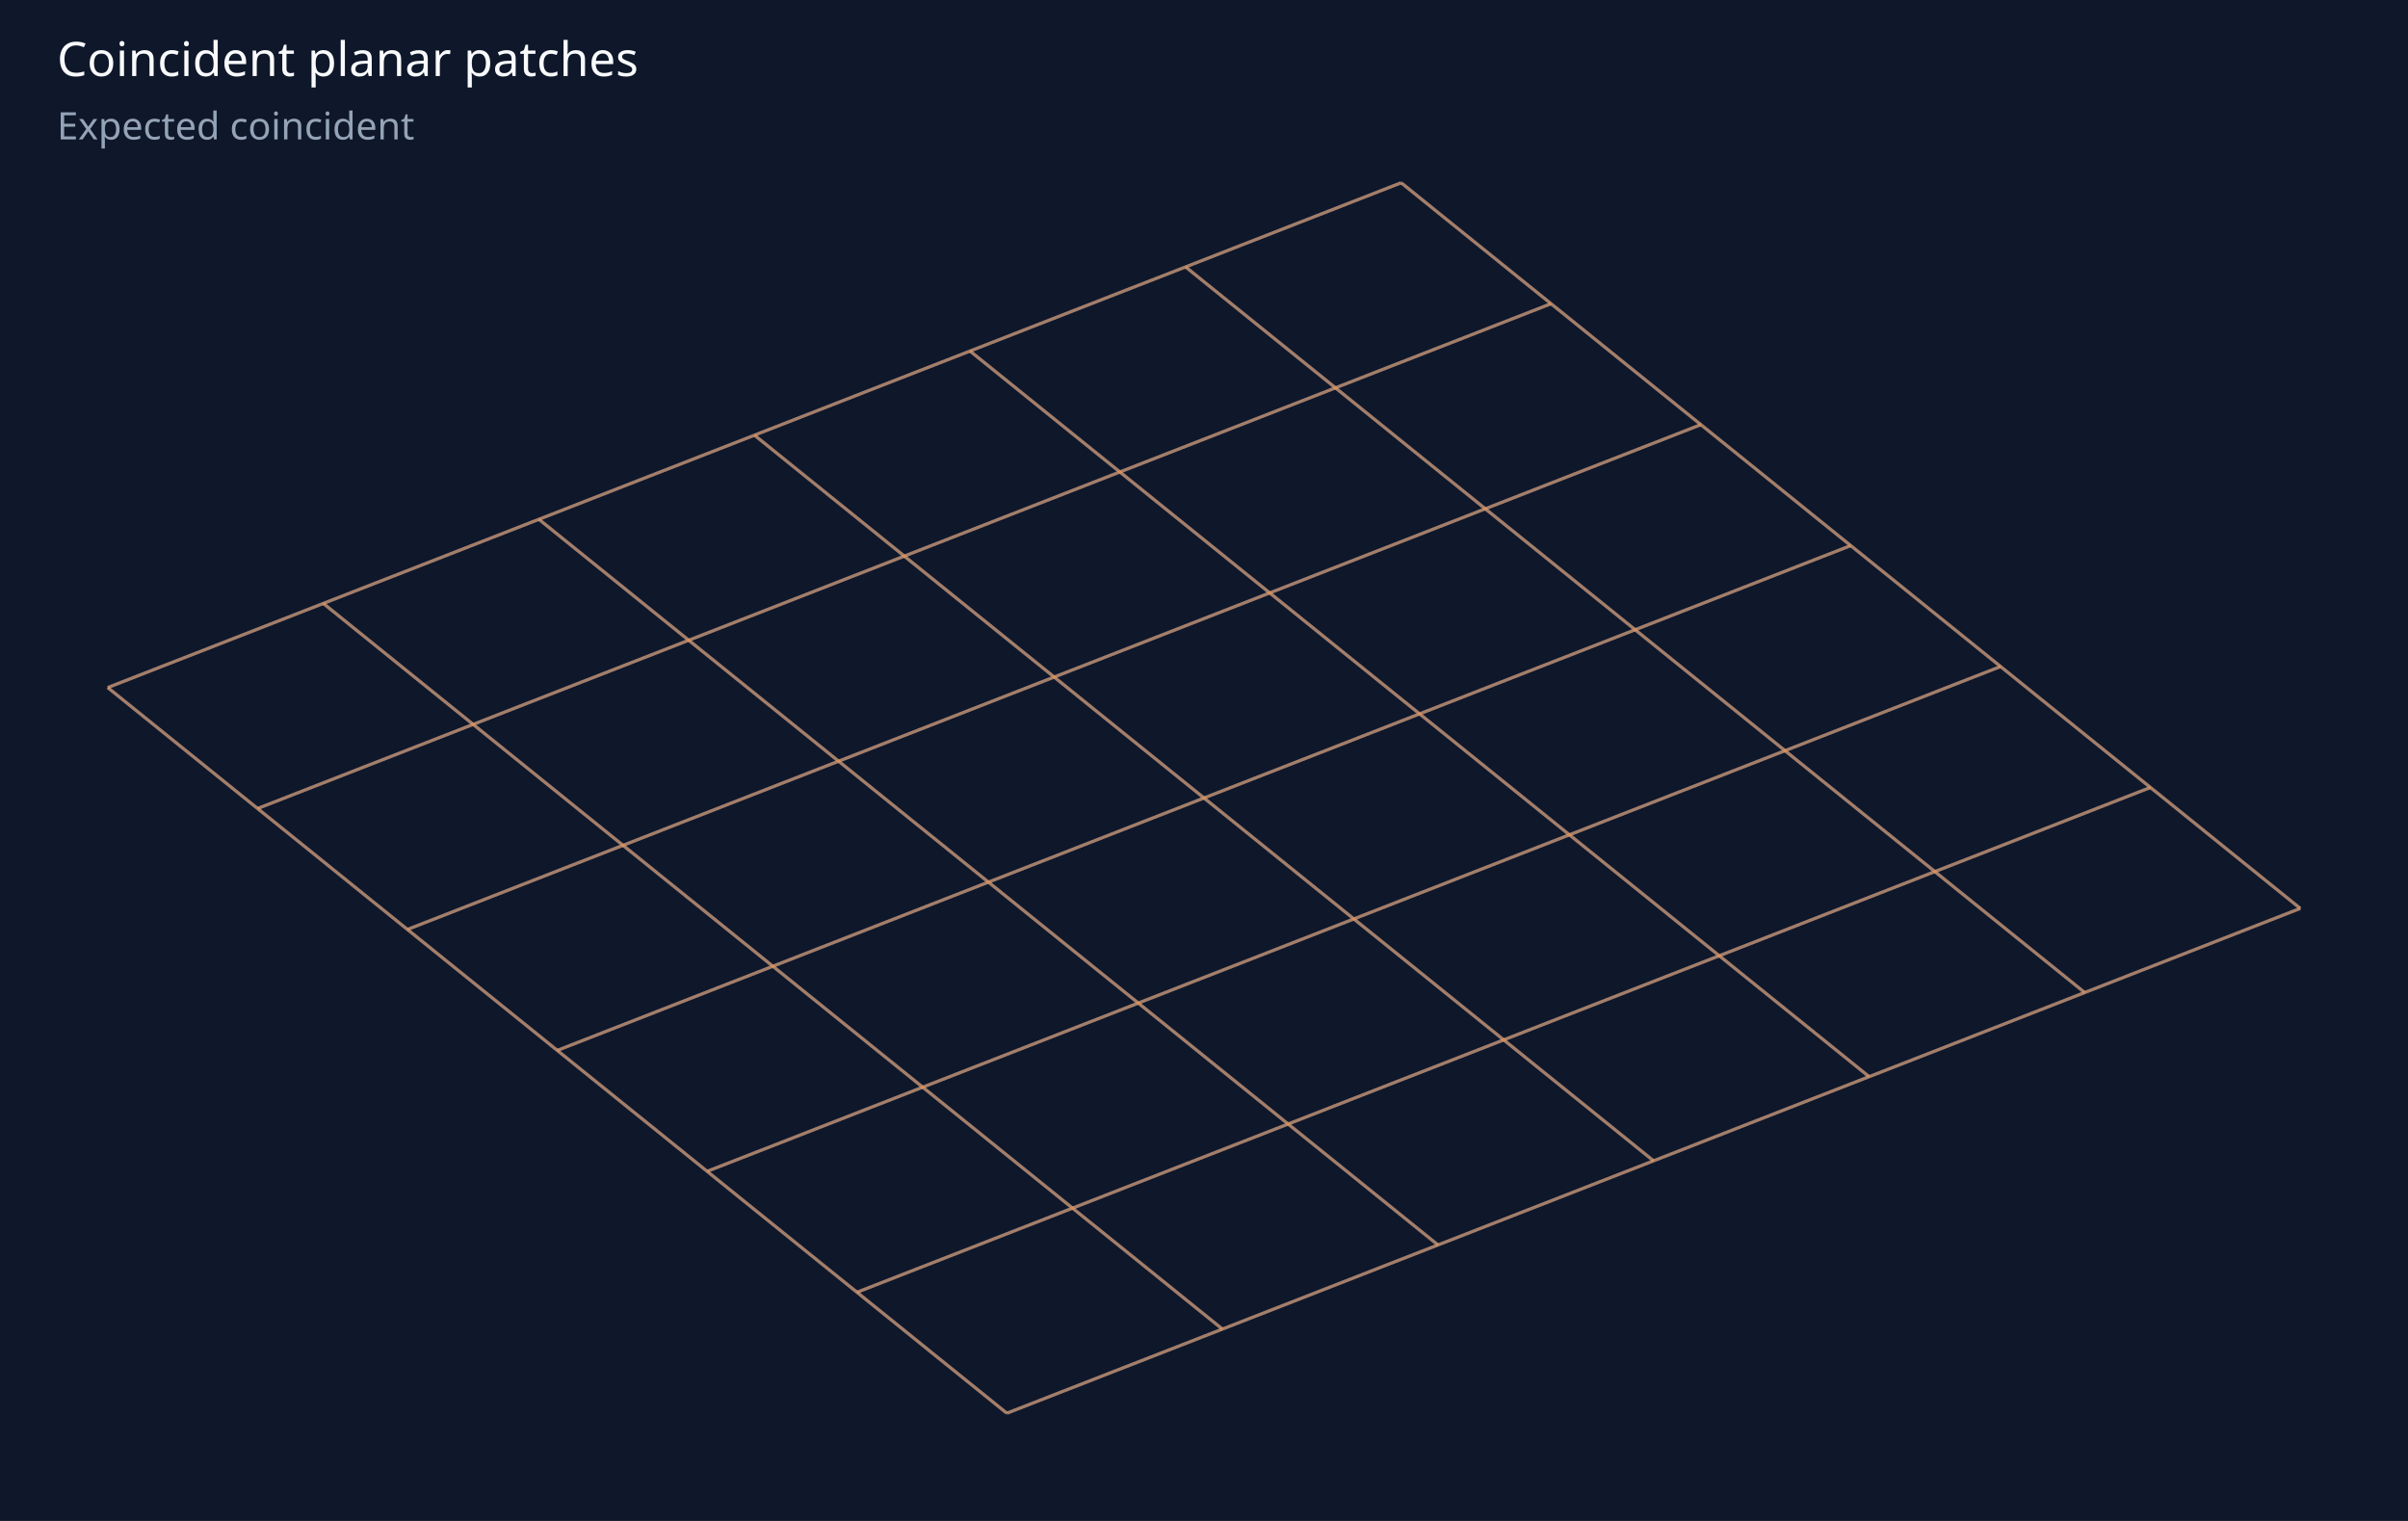
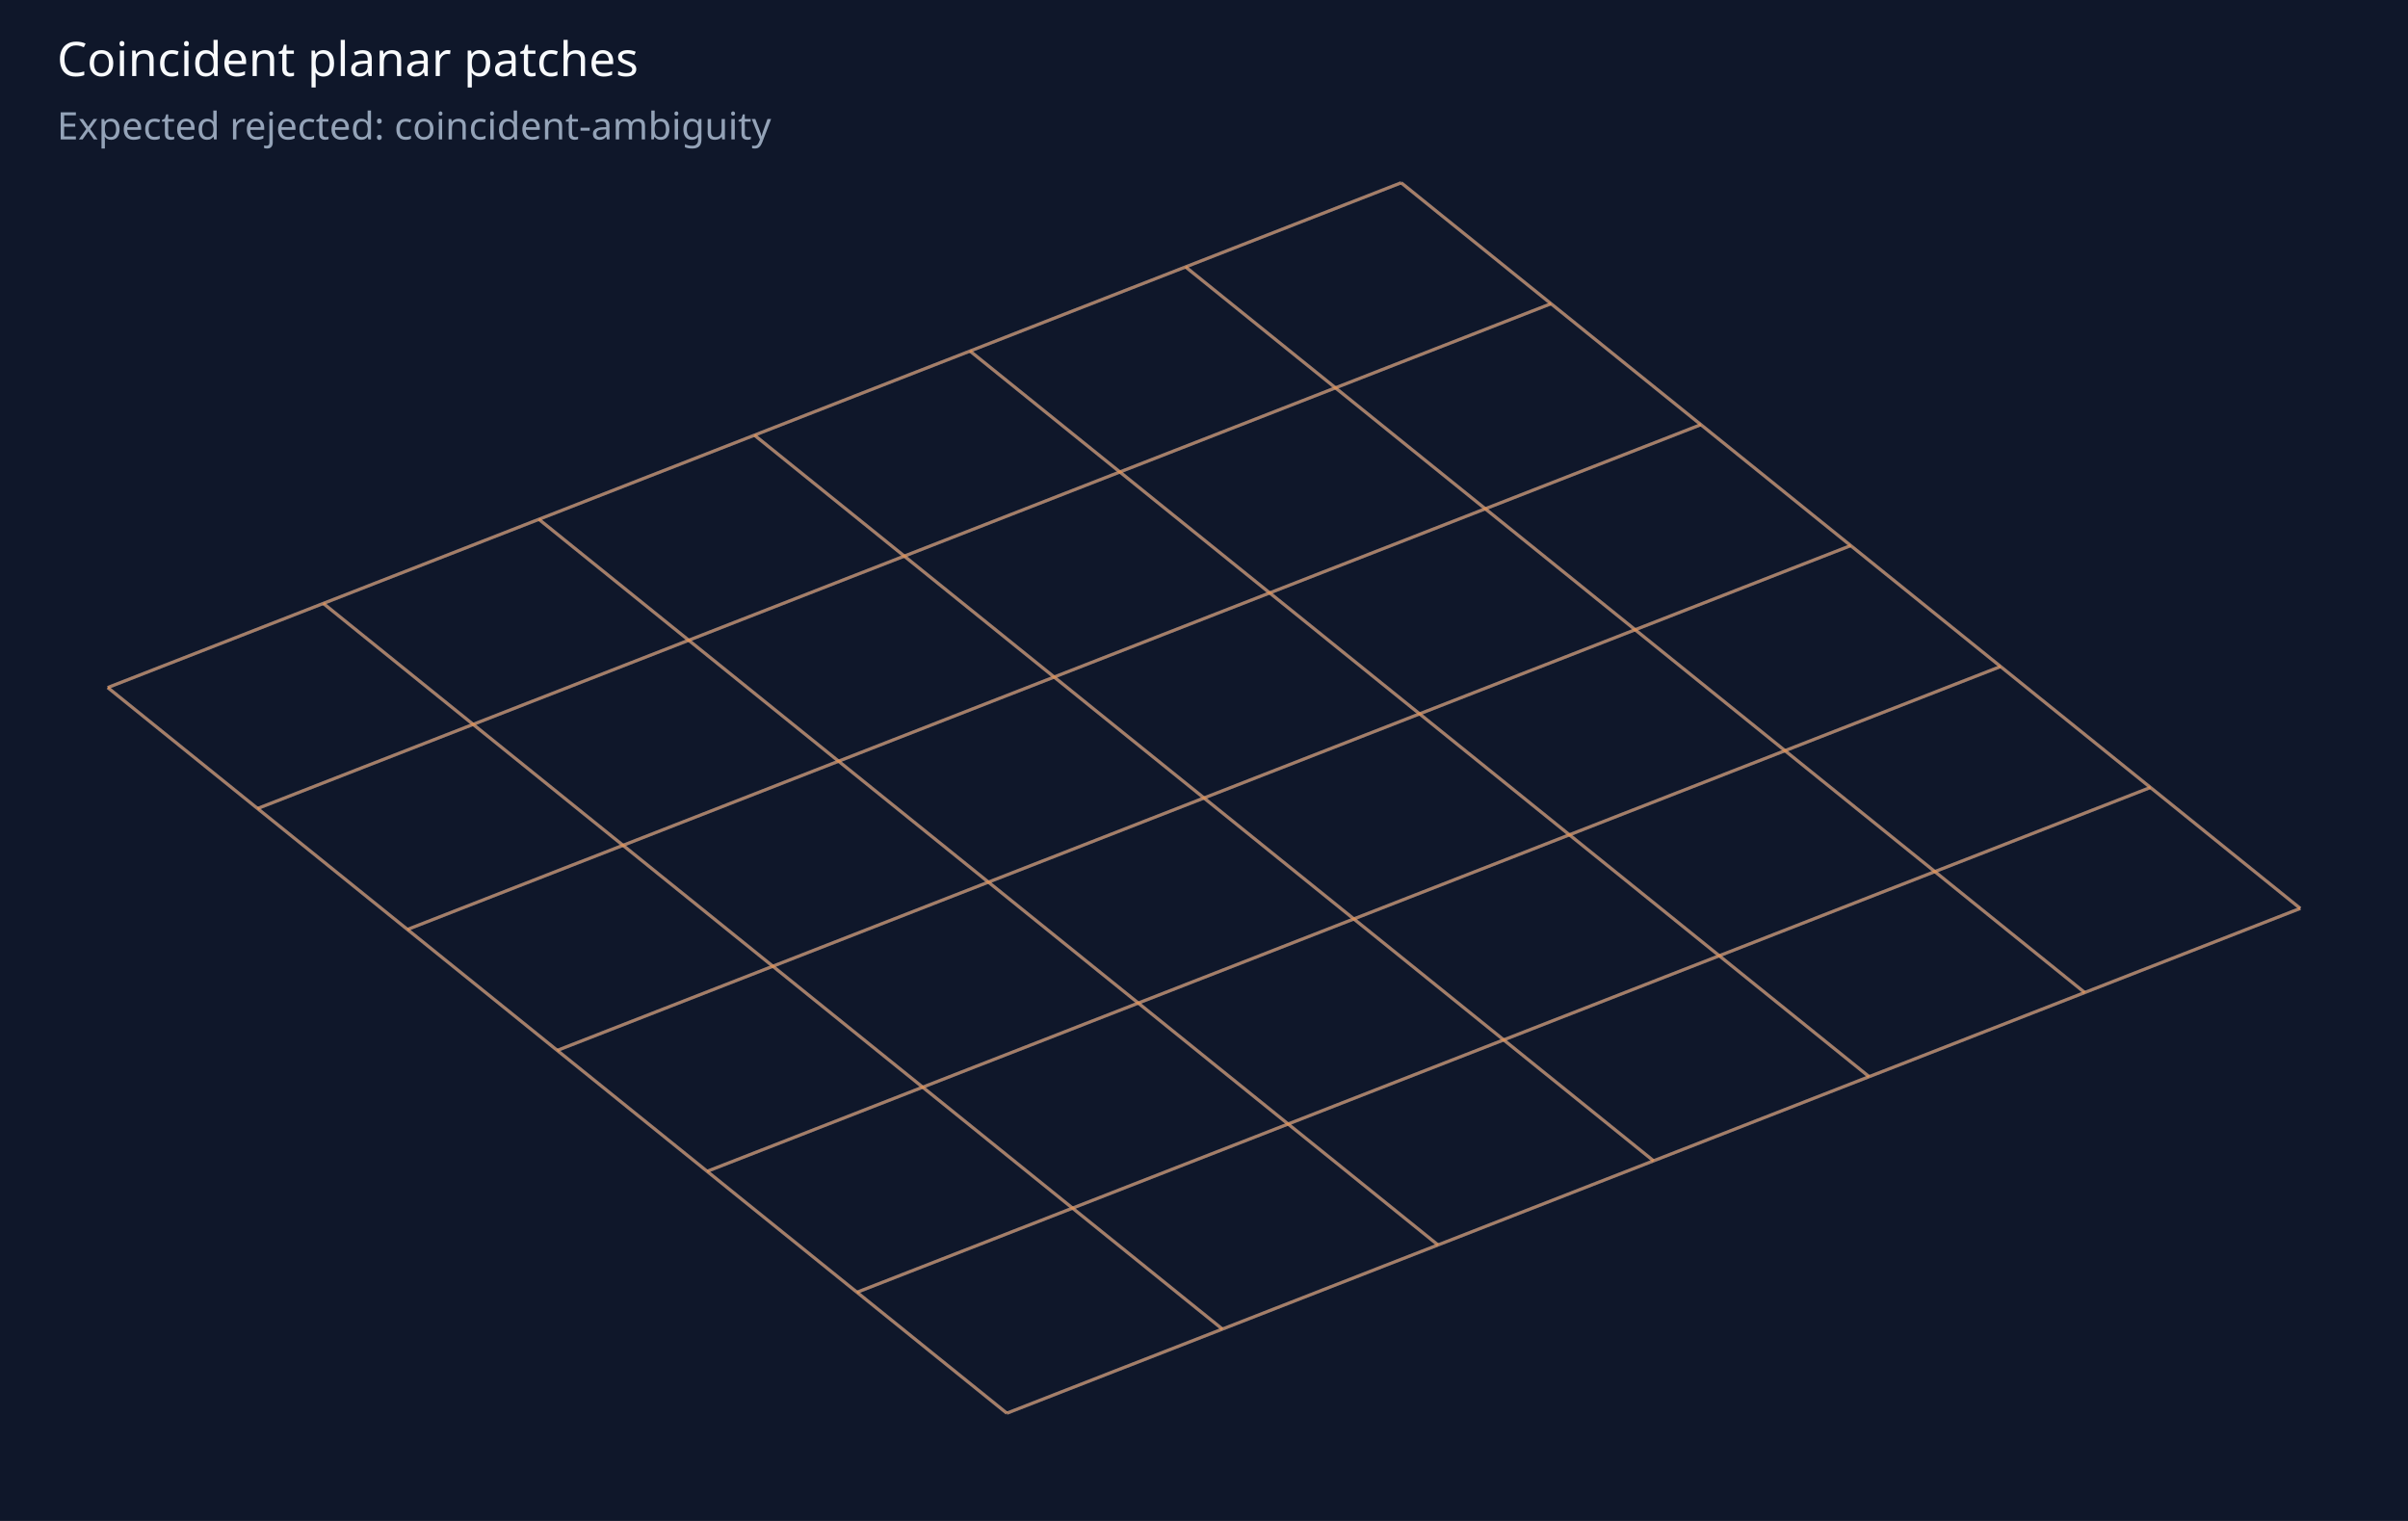
<svg xmlns="http://www.w3.org/2000/svg" width="760" height="480" viewBox="0 0 760 480">
  <rect width="100%" height="100%" fill="#0f172a" />
  <text x="18" y="24" font-family="sans-serif" font-size="15" fill="#f8fafc">Coincident planar patches</text>
-   <text x="18" y="44" font-family="sans-serif" font-size="12" fill="#94a3b8">Expected coincident</text>
+   <text x="18" y="44" font-family="sans-serif" font-size="12" fill="#94a3b8">Expected rejected: coincident-ambiguity</text>
  <polyline points="317.77,446.00 305.95,436.46 294.12,426.92 282.30,417.37 270.47,407.83 258.65,398.29 246.83,388.75 235.00,379.21 223.18,369.66 211.36,360.12 199.53,350.58 187.71,341.04 175.88,331.50 164.06,321.95 152.24,312.41 140.41,302.87 128.59,293.33 116.77,283.79 104.94,274.24 93.12,264.70 81.29,255.16 69.47,245.62 57.65,236.08 45.82,226.53 34.00,216.99" fill="none" stroke="#60a5fa" stroke-width="1.0" opacity="0.55" />
  <polyline points="385.81,419.45 373.98,409.91 362.16,400.36 350.34,390.82 338.51,381.28 326.69,371.74 314.87,362.20 303.04,352.65 291.22,343.11 279.39,333.57 267.57,324.03 255.75,314.49 243.92,304.94 232.10,295.40 220.28,285.86 208.45,276.32 196.63,266.78 184.80,257.24 172.98,247.69 161.16,238.15 149.33,228.61 137.51,219.07 125.69,209.53 113.86,199.98 102.04,190.44" fill="none" stroke="#60a5fa" stroke-width="1.0" opacity="0.55" />
  <polyline points="453.85,392.90 442.02,383.35 430.20,373.81 418.38,364.27 406.55,354.73 394.73,345.19 382.90,335.65 371.08,326.10 359.26,316.56 347.43,307.02 335.61,297.48 323.79,287.94 311.96,278.39 300.14,268.85 288.31,259.31 276.49,249.77 264.67,240.23 252.84,230.68 241.02,221.14 229.20,211.60 217.37,202.06 205.55,192.52 193.72,182.97 181.90,173.43 170.08,163.89" fill="none" stroke="#60a5fa" stroke-width="1.0" opacity="0.55" />
  <polyline points="521.88,366.35 510.06,356.80 498.24,347.26 486.41,337.72 474.59,328.18 462.77,318.64 450.94,309.09 439.12,299.55 427.29,290.01 415.47,280.47 403.65,270.93 391.82,261.38 380.00,251.84 368.18,242.30 356.35,232.76 344.53,223.22 332.71,213.67 320.88,204.13 309.06,194.59 297.23,185.05 285.41,175.51 273.59,165.96 261.76,156.42 249.94,146.88 238.12,137.34" fill="none" stroke="#60a5fa" stroke-width="1.0" opacity="0.55" />
  <polyline points="589.92,339.79 578.10,330.25 566.28,320.71 554.45,311.17 542.63,301.63 530.80,292.08 518.98,282.54 507.16,273.00 495.33,263.46 483.51,253.92 471.69,244.37 459.86,234.83 448.04,225.29 436.21,215.75 424.39,206.21 412.57,196.66 400.74,187.12 388.92,177.58 377.10,168.04 365.27,158.50 353.45,148.95 341.62,139.41 329.80,129.87 317.98,120.33 306.15,110.79" fill="none" stroke="#60a5fa" stroke-width="1.0" opacity="0.55" />
  <polyline points="657.96,313.24 646.14,303.70 634.31,294.16 622.49,284.62 610.67,275.07 598.84,265.53 587.02,255.99 575.20,246.45 563.37,236.91 551.55,227.36 539.72,217.82 527.90,208.28 516.08,198.74 504.25,189.20 492.43,179.65 480.61,170.11 468.78,160.57 456.96,151.03 445.13,141.49 433.31,131.94 421.49,122.40 409.66,112.86 397.84,103.32 386.02,93.78 374.19,84.24" fill="none" stroke="#60a5fa" stroke-width="1.0" opacity="0.55" />
  <polyline points="726.00,286.69 714.18,277.15 702.35,267.61 690.53,258.06 678.71,248.52 666.88,238.98 655.06,229.44 643.23,219.90 631.41,210.35 619.59,200.81 607.76,191.27 595.94,181.73 584.12,172.19 572.29,162.65 560.47,153.10 548.64,143.56 536.82,134.02 525.00,124.48 513.17,114.94 501.35,105.39 489.53,95.85 477.70,86.31 465.88,76.77 454.05,67.23 442.23,57.68" fill="none" stroke="#60a5fa" stroke-width="1.0" opacity="0.55" />
  <polyline points="317.77,446.00 334.78,439.36 351.79,432.72 368.80,426.09 385.81,419.45 402.82,412.81 419.83,406.17 436.84,399.53 453.85,392.90 470.86,386.26 487.87,379.62 504.88,372.98 521.88,366.35 538.89,359.71 555.90,353.07 572.91,346.43 589.92,339.79 606.93,333.16 623.94,326.52 640.95,319.88 657.96,313.24 674.97,306.60 691.98,299.97 708.99,293.33 726.00,286.69" fill="none" stroke="#60a5fa" stroke-width="1.0" opacity="0.55" />
  <polyline points="270.47,407.83 287.48,401.19 304.49,394.56 321.50,387.92 338.51,381.28 355.52,374.64 372.53,368.00 389.54,361.37 406.55,354.73 423.56,348.09 440.57,341.45 457.58,334.82 474.59,328.18 491.60,321.54 508.61,314.90 525.62,308.26 542.63,301.63 559.64,294.99 576.65,288.35 593.66,281.71 610.67,275.07 627.68,268.44 644.69,261.80 661.70,255.16 678.71,248.52" fill="none" stroke="#60a5fa" stroke-width="1.0" opacity="0.55" />
  <polyline points="223.18,369.66 240.19,363.03 257.20,356.39 274.21,349.75 291.22,343.11 308.23,336.47 325.24,329.84 342.25,323.20 359.26,316.56 376.27,309.92 393.28,303.29 410.29,296.65 427.29,290.01 444.30,283.37 461.31,276.73 478.32,270.10 495.33,263.46 512.34,256.82 529.35,250.18 546.36,243.54 563.37,236.91 580.38,230.27 597.39,223.63 614.40,216.99 631.41,210.35" fill="none" stroke="#60a5fa" stroke-width="1.0" opacity="0.55" />
  <polyline points="175.88,331.50 192.89,324.86 209.90,318.22 226.91,311.58 243.92,304.94 260.93,298.31 277.94,291.67 294.95,285.03 311.96,278.39 328.97,271.76 345.98,265.12 362.99,258.48 380.00,251.84 397.01,245.20 414.02,238.57 431.03,231.93 448.04,225.29 465.05,218.65 482.06,212.01 499.07,205.38 516.08,198.74 533.09,192.10 550.10,185.46 567.11,178.82 584.12,172.19" fill="none" stroke="#60a5fa" stroke-width="1.0" opacity="0.55" />
  <polyline points="128.59,293.33 145.60,286.69 162.61,280.05 179.62,273.41 196.63,266.78 213.64,260.14 230.65,253.50 247.66,246.86 264.67,240.23 281.68,233.59 298.69,226.95 315.70,220.31 332.71,213.67 349.71,207.04 366.72,200.40 383.73,193.76 400.74,187.12 417.75,180.48 434.76,173.85 451.77,167.21 468.78,160.57 485.79,153.93 502.80,147.29 519.81,140.66 536.82,134.02" fill="none" stroke="#60a5fa" stroke-width="1.0" opacity="0.55" />
  <polyline points="81.29,255.16 98.30,248.52 115.31,241.88 132.32,235.25 149.33,228.61 166.34,221.97 183.35,215.33 200.36,208.70 217.37,202.06 234.38,195.42 251.39,188.78 268.40,182.14 285.41,175.51 302.42,168.87 319.43,162.23 336.44,155.59 353.45,148.95 370.46,142.32 387.47,135.68 404.48,129.04 421.49,122.40 438.50,115.76 455.51,109.13 472.52,102.49 489.53,95.85" fill="none" stroke="#60a5fa" stroke-width="1.0" opacity="0.55" />
  <polyline points="34.00,216.99 51.01,210.35 68.02,203.72 85.03,197.08 102.04,190.44 119.05,183.80 136.06,177.17 153.07,170.53 170.08,163.89 187.09,157.25 204.10,150.61 221.11,143.98 238.12,137.34 255.12,130.70 272.13,124.06 289.14,117.42 306.15,110.79 323.16,104.15 340.17,97.51 357.18,90.87 374.19,84.24 391.20,77.60 408.21,70.96 425.22,64.32 442.23,57.68" fill="none" stroke="#60a5fa" stroke-width="1.0" opacity="0.55" />
  <polyline points="317.77,446.00 334.78,439.36 351.79,432.72 368.80,426.09 385.81,419.45 402.82,412.81 419.83,406.17 436.84,399.53 453.85,392.90 470.86,386.26 487.87,379.62 504.88,372.98 521.88,366.35 538.89,359.71 555.90,353.07 572.91,346.43 589.92,339.79 606.93,333.16 623.94,326.52 640.95,319.88 657.96,313.24 674.97,306.60 691.98,299.97 708.99,293.33 726.00,286.69" fill="none" stroke="#fb923c" stroke-width="1.0" opacity="0.55" />
  <polyline points="270.47,407.83 287.48,401.19 304.49,394.56 321.50,387.92 338.51,381.28 355.52,374.64 372.53,368.00 389.54,361.37 406.55,354.73 423.56,348.09 440.57,341.45 457.58,334.82 474.59,328.18 491.60,321.54 508.61,314.90 525.62,308.26 542.63,301.63 559.64,294.99 576.65,288.35 593.66,281.71 610.67,275.07 627.68,268.44 644.69,261.80 661.70,255.16 678.71,248.52" fill="none" stroke="#fb923c" stroke-width="1.0" opacity="0.55" />
  <polyline points="223.18,369.66 240.19,363.03 257.20,356.39 274.21,349.75 291.22,343.11 308.23,336.47 325.24,329.84 342.25,323.20 359.26,316.56 376.27,309.92 393.28,303.29 410.29,296.65 427.29,290.01 444.30,283.37 461.31,276.73 478.32,270.10 495.33,263.46 512.34,256.82 529.35,250.18 546.36,243.54 563.37,236.91 580.38,230.27 597.39,223.63 614.40,216.99 631.41,210.35" fill="none" stroke="#fb923c" stroke-width="1.0" opacity="0.55" />
  <polyline points="175.88,331.50 192.89,324.86 209.90,318.22 226.91,311.58 243.92,304.94 260.93,298.31 277.94,291.67 294.95,285.03 311.96,278.39 328.97,271.76 345.98,265.12 362.99,258.48 380.00,251.84 397.01,245.20 414.02,238.57 431.03,231.93 448.04,225.29 465.05,218.65 482.06,212.01 499.07,205.38 516.08,198.74 533.09,192.10 550.10,185.46 567.11,178.82 584.12,172.19" fill="none" stroke="#fb923c" stroke-width="1.0" opacity="0.55" />
  <polyline points="128.59,293.33 145.60,286.69 162.61,280.05 179.62,273.41 196.63,266.78 213.64,260.14 230.65,253.50 247.66,246.86 264.67,240.23 281.68,233.59 298.69,226.95 315.70,220.31 332.71,213.67 349.71,207.04 366.72,200.40 383.73,193.76 400.74,187.12 417.75,180.48 434.76,173.85 451.77,167.21 468.78,160.57 485.79,153.93 502.80,147.29 519.81,140.66 536.82,134.02" fill="none" stroke="#fb923c" stroke-width="1.0" opacity="0.55" />
  <polyline points="81.29,255.16 98.30,248.52 115.31,241.88 132.32,235.25 149.33,228.61 166.34,221.97 183.35,215.33 200.36,208.70 217.37,202.06 234.38,195.42 251.39,188.78 268.40,182.14 285.41,175.51 302.42,168.87 319.43,162.23 336.44,155.59 353.45,148.95 370.46,142.32 387.47,135.68 404.48,129.04 421.49,122.40 438.50,115.76 455.51,109.13 472.52,102.49 489.53,95.85" fill="none" stroke="#fb923c" stroke-width="1.0" opacity="0.55" />
  <polyline points="34.00,216.99 51.01,210.35 68.02,203.72 85.03,197.08 102.04,190.44 119.05,183.80 136.06,177.17 153.07,170.53 170.08,163.89 187.09,157.25 204.10,150.61 221.11,143.98 238.12,137.34 255.12,130.70 272.13,124.06 289.14,117.42 306.15,110.79 323.16,104.15 340.17,97.51 357.18,90.87 374.19,84.24 391.20,77.60 408.21,70.96 425.22,64.32 442.23,57.68" fill="none" stroke="#fb923c" stroke-width="1.0" opacity="0.55" />
  <polyline points="317.77,446.00 305.95,436.46 294.12,426.92 282.30,417.37 270.47,407.83 258.65,398.29 246.83,388.75 235.00,379.21 223.18,369.66 211.36,360.12 199.53,350.58 187.71,341.04 175.88,331.50 164.06,321.95 152.24,312.41 140.41,302.87 128.59,293.33 116.77,283.79 104.94,274.24 93.12,264.70 81.29,255.16 69.47,245.62 57.65,236.08 45.82,226.53 34.00,216.99" fill="none" stroke="#fb923c" stroke-width="1.0" opacity="0.55" />
  <polyline points="385.81,419.45 373.98,409.91 362.16,400.36 350.34,390.82 338.51,381.28 326.69,371.74 314.87,362.20 303.04,352.65 291.22,343.11 279.39,333.57 267.57,324.03 255.75,314.49 243.92,304.94 232.10,295.40 220.28,285.86 208.45,276.32 196.63,266.78 184.80,257.24 172.98,247.69 161.16,238.15 149.33,228.61 137.51,219.07 125.69,209.53 113.86,199.98 102.04,190.44" fill="none" stroke="#fb923c" stroke-width="1.0" opacity="0.55" />
  <polyline points="453.85,392.90 442.02,383.35 430.20,373.81 418.38,364.27 406.55,354.73 394.73,345.19 382.90,335.65 371.08,326.10 359.26,316.56 347.43,307.02 335.61,297.48 323.79,287.94 311.96,278.39 300.14,268.85 288.31,259.31 276.49,249.77 264.67,240.23 252.84,230.68 241.02,221.14 229.20,211.60 217.37,202.06 205.55,192.52 193.72,182.97 181.90,173.43 170.08,163.89" fill="none" stroke="#fb923c" stroke-width="1.0" opacity="0.55" />
  <polyline points="521.88,366.35 510.06,356.80 498.24,347.26 486.41,337.72 474.59,328.18 462.77,318.64 450.94,309.09 439.12,299.55 427.29,290.01 415.47,280.47 403.65,270.93 391.82,261.38 380.00,251.84 368.18,242.30 356.35,232.76 344.53,223.22 332.71,213.67 320.88,204.13 309.06,194.59 297.23,185.05 285.41,175.51 273.59,165.96 261.76,156.42 249.94,146.88 238.12,137.34" fill="none" stroke="#fb923c" stroke-width="1.0" opacity="0.55" />
  <polyline points="589.92,339.79 578.10,330.25 566.28,320.71 554.45,311.17 542.63,301.63 530.80,292.08 518.98,282.54 507.16,273.00 495.33,263.46 483.51,253.92 471.69,244.37 459.86,234.83 448.04,225.29 436.21,215.75 424.39,206.21 412.57,196.66 400.74,187.12 388.92,177.58 377.10,168.04 365.27,158.50 353.45,148.95 341.62,139.41 329.80,129.87 317.98,120.33 306.15,110.79" fill="none" stroke="#fb923c" stroke-width="1.0" opacity="0.55" />
  <polyline points="657.96,313.24 646.14,303.70 634.31,294.16 622.49,284.62 610.67,275.07 598.84,265.53 587.02,255.99 575.20,246.45 563.37,236.91 551.55,227.36 539.72,217.82 527.90,208.28 516.08,198.74 504.25,189.20 492.43,179.65 480.61,170.11 468.78,160.57 456.96,151.03 445.13,141.49 433.31,131.94 421.49,122.40 409.66,112.86 397.84,103.32 386.02,93.78 374.19,84.24" fill="none" stroke="#fb923c" stroke-width="1.0" opacity="0.55" />
  <polyline points="726.00,286.69 714.18,277.15 702.35,267.61 690.53,258.06 678.71,248.52 666.88,238.98 655.06,229.44 643.23,219.90 631.41,210.35 619.59,200.81 607.76,191.27 595.94,181.73 584.12,172.19 572.29,162.65 560.47,153.10 548.64,143.56 536.82,134.02 525.00,124.48 513.17,114.94 501.35,105.39 489.53,95.85 477.70,86.31 465.88,76.77 454.05,67.23 442.23,57.68" fill="none" stroke="#fb923c" stroke-width="1.0" opacity="0.55" />
</svg>
